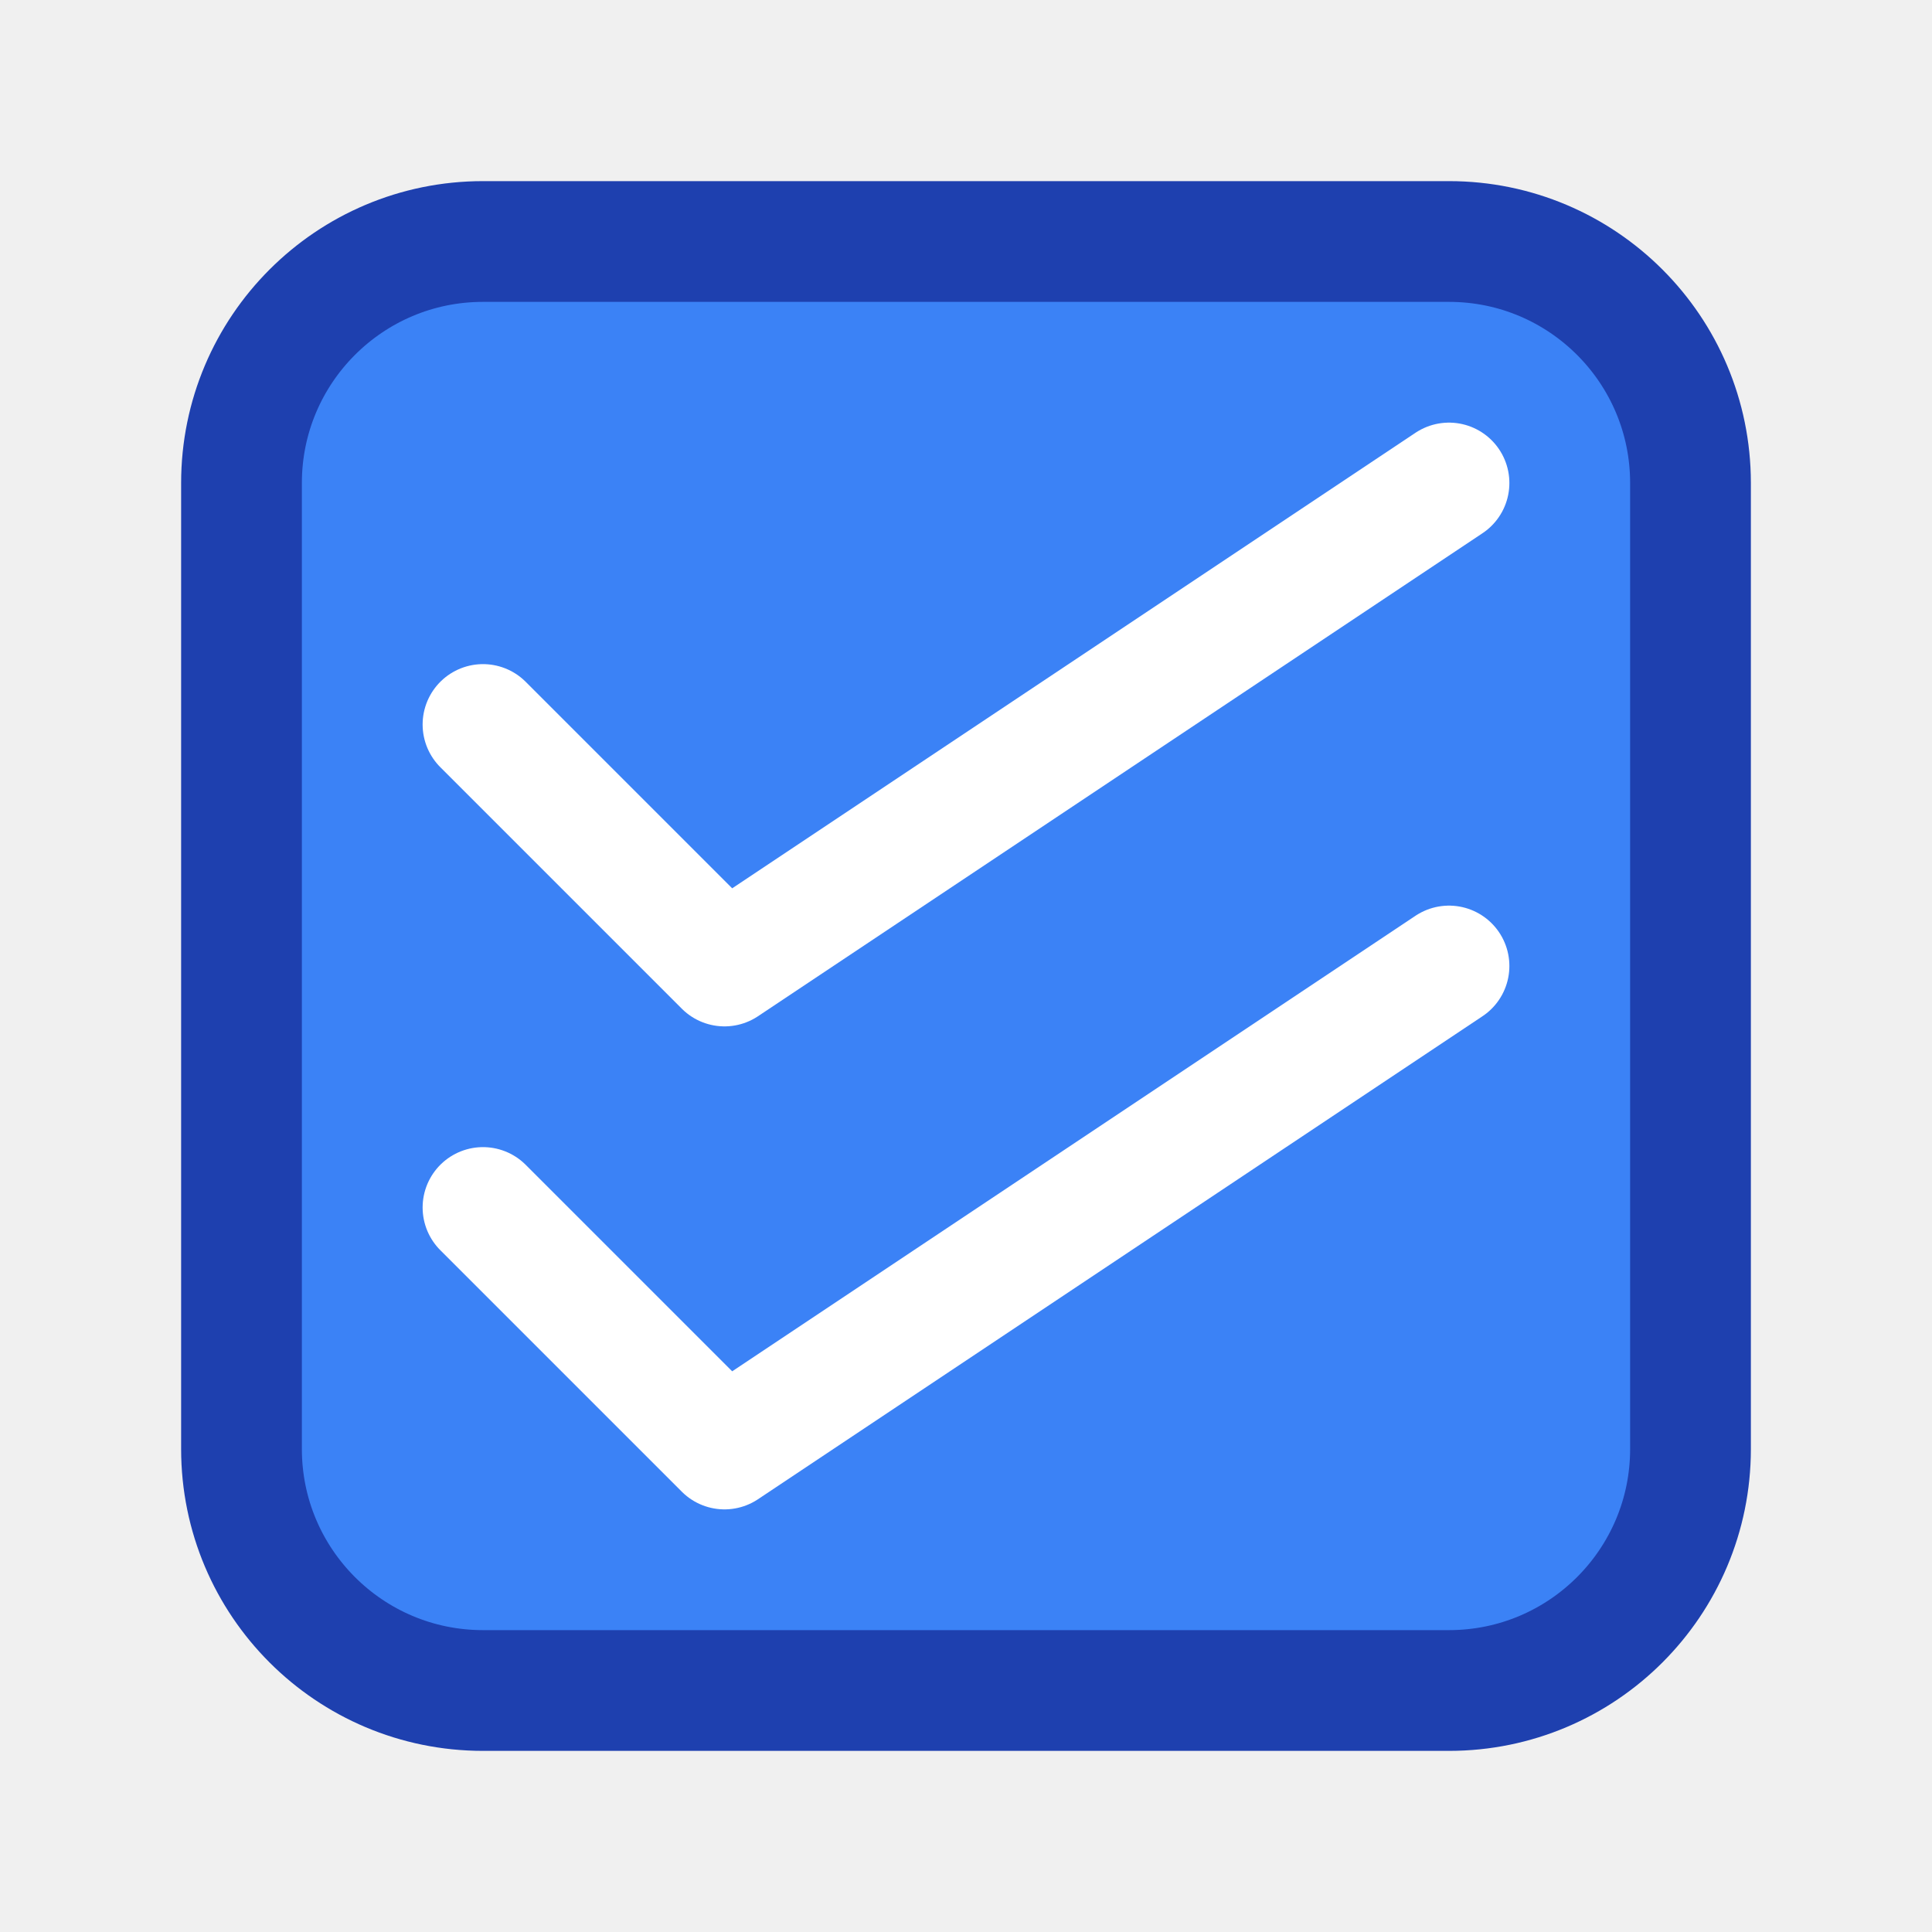
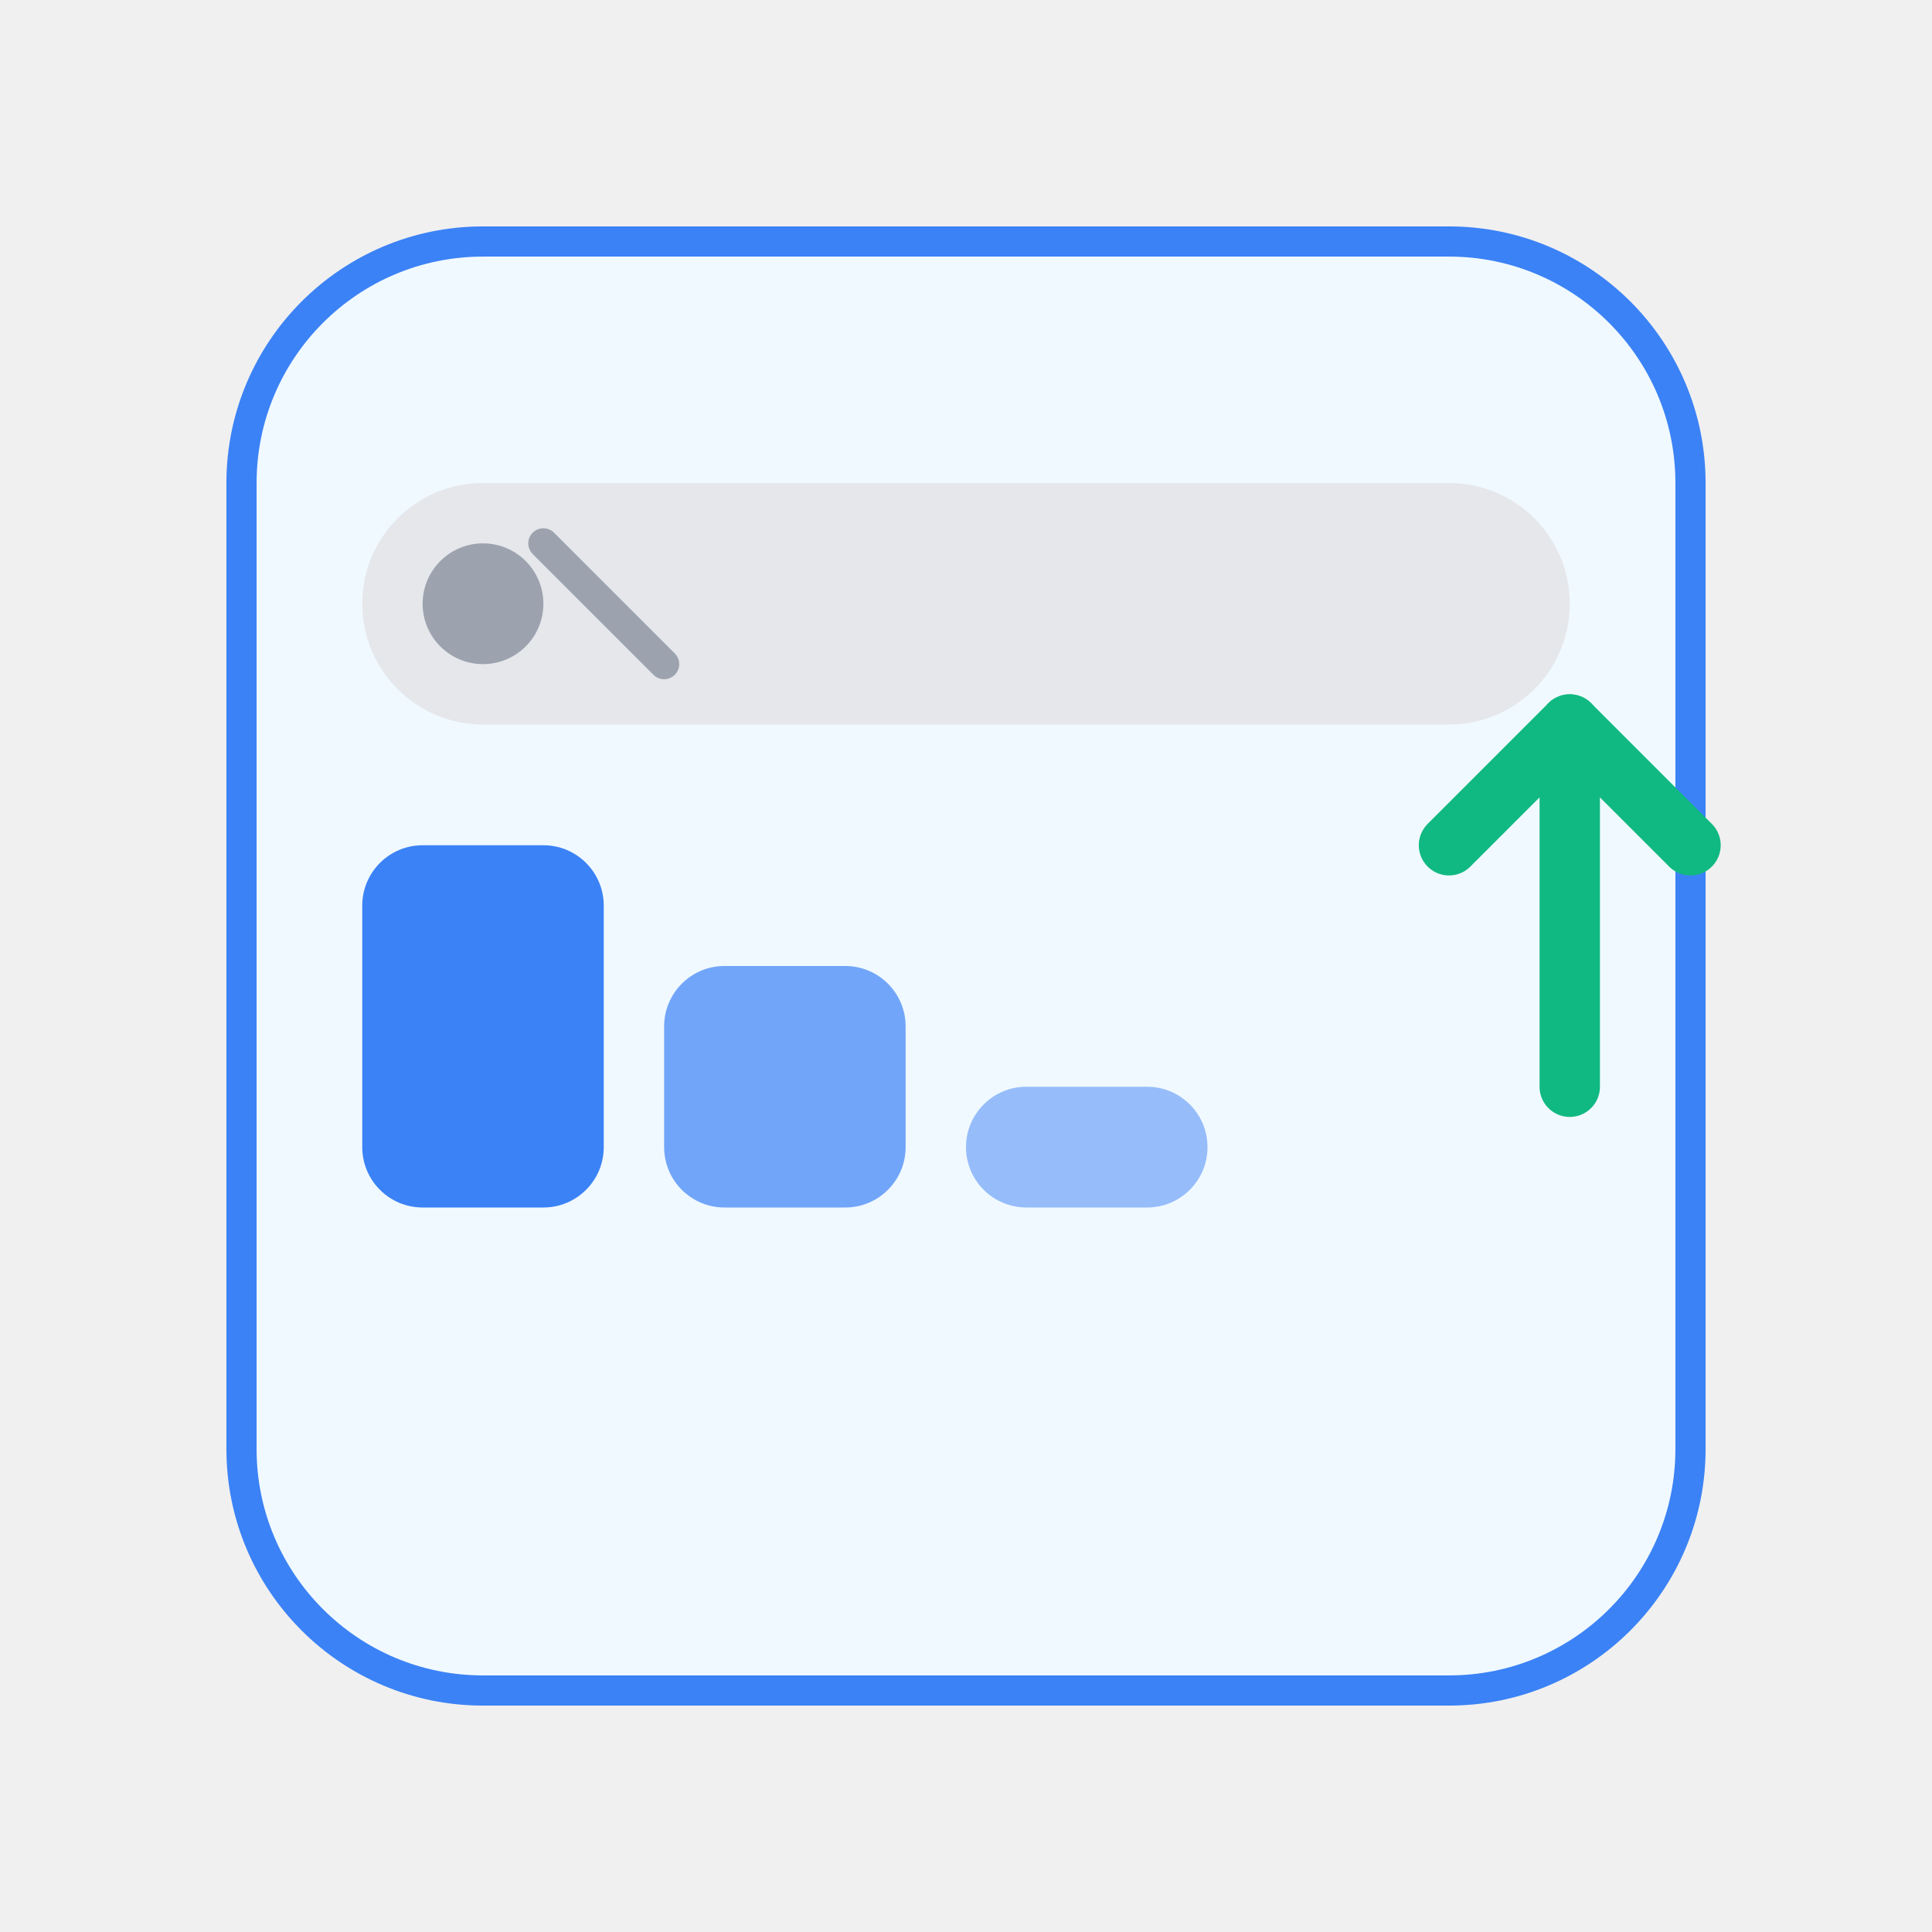
- <svg xmlns="http://www.w3.org/2000/svg" width="32" height="32" viewBox="0 0 32 32" fill="none">
-   <rect x="4" y="4" width="24" height="24" rx="4" fill="#3B82F6" stroke="#1E40AF" stroke-width="2" />
-   <path d="M8 12L12 16L24 8" stroke="white" stroke-width="2" stroke-linecap="round" stroke-linejoin="round" />
-   <path d="M8 20L12 24L24 16" stroke="white" stroke-width="2" stroke-linecap="round" stroke-linejoin="round" />
+ <svg xmlns="http://www.w3.org/2000/svg" width="64" height="64" viewBox="0 0 64 64" fill="none">
+   <rect x="8" y="8" width="48" height="48" rx="8" fill="#F0F9FF" stroke="#3B82F6" stroke-width="1" />
+   <rect x="12" y="16" width="40" height="8" rx="4" fill="#E5E7EB" />
+   <circle cx="16" cy="20" r="2" fill="#9CA3AF" />
+   <path d="M18 18 L22 22" stroke="#9CA3AF" stroke-width="1" stroke-linecap="round" />
+   <rect x="12" y="28" width="8" height="12" rx="2" fill="#3B82F6" />
+   <rect x="22" y="32" width="8" height="8" rx="2" fill="#3B82F6" opacity="0.7" />
+   <rect x="32" y="36" width="8" height="4" rx="2" fill="#3B82F6" opacity="0.5" />
+   <path d="M48 28 L52 24 L56 28" stroke="#10B981" stroke-width="2" stroke-linecap="round" stroke-linejoin="round" />
+   <path d="M52 24 L52 36" stroke="#10B981" stroke-width="2" stroke-linecap="round" />
</svg>
